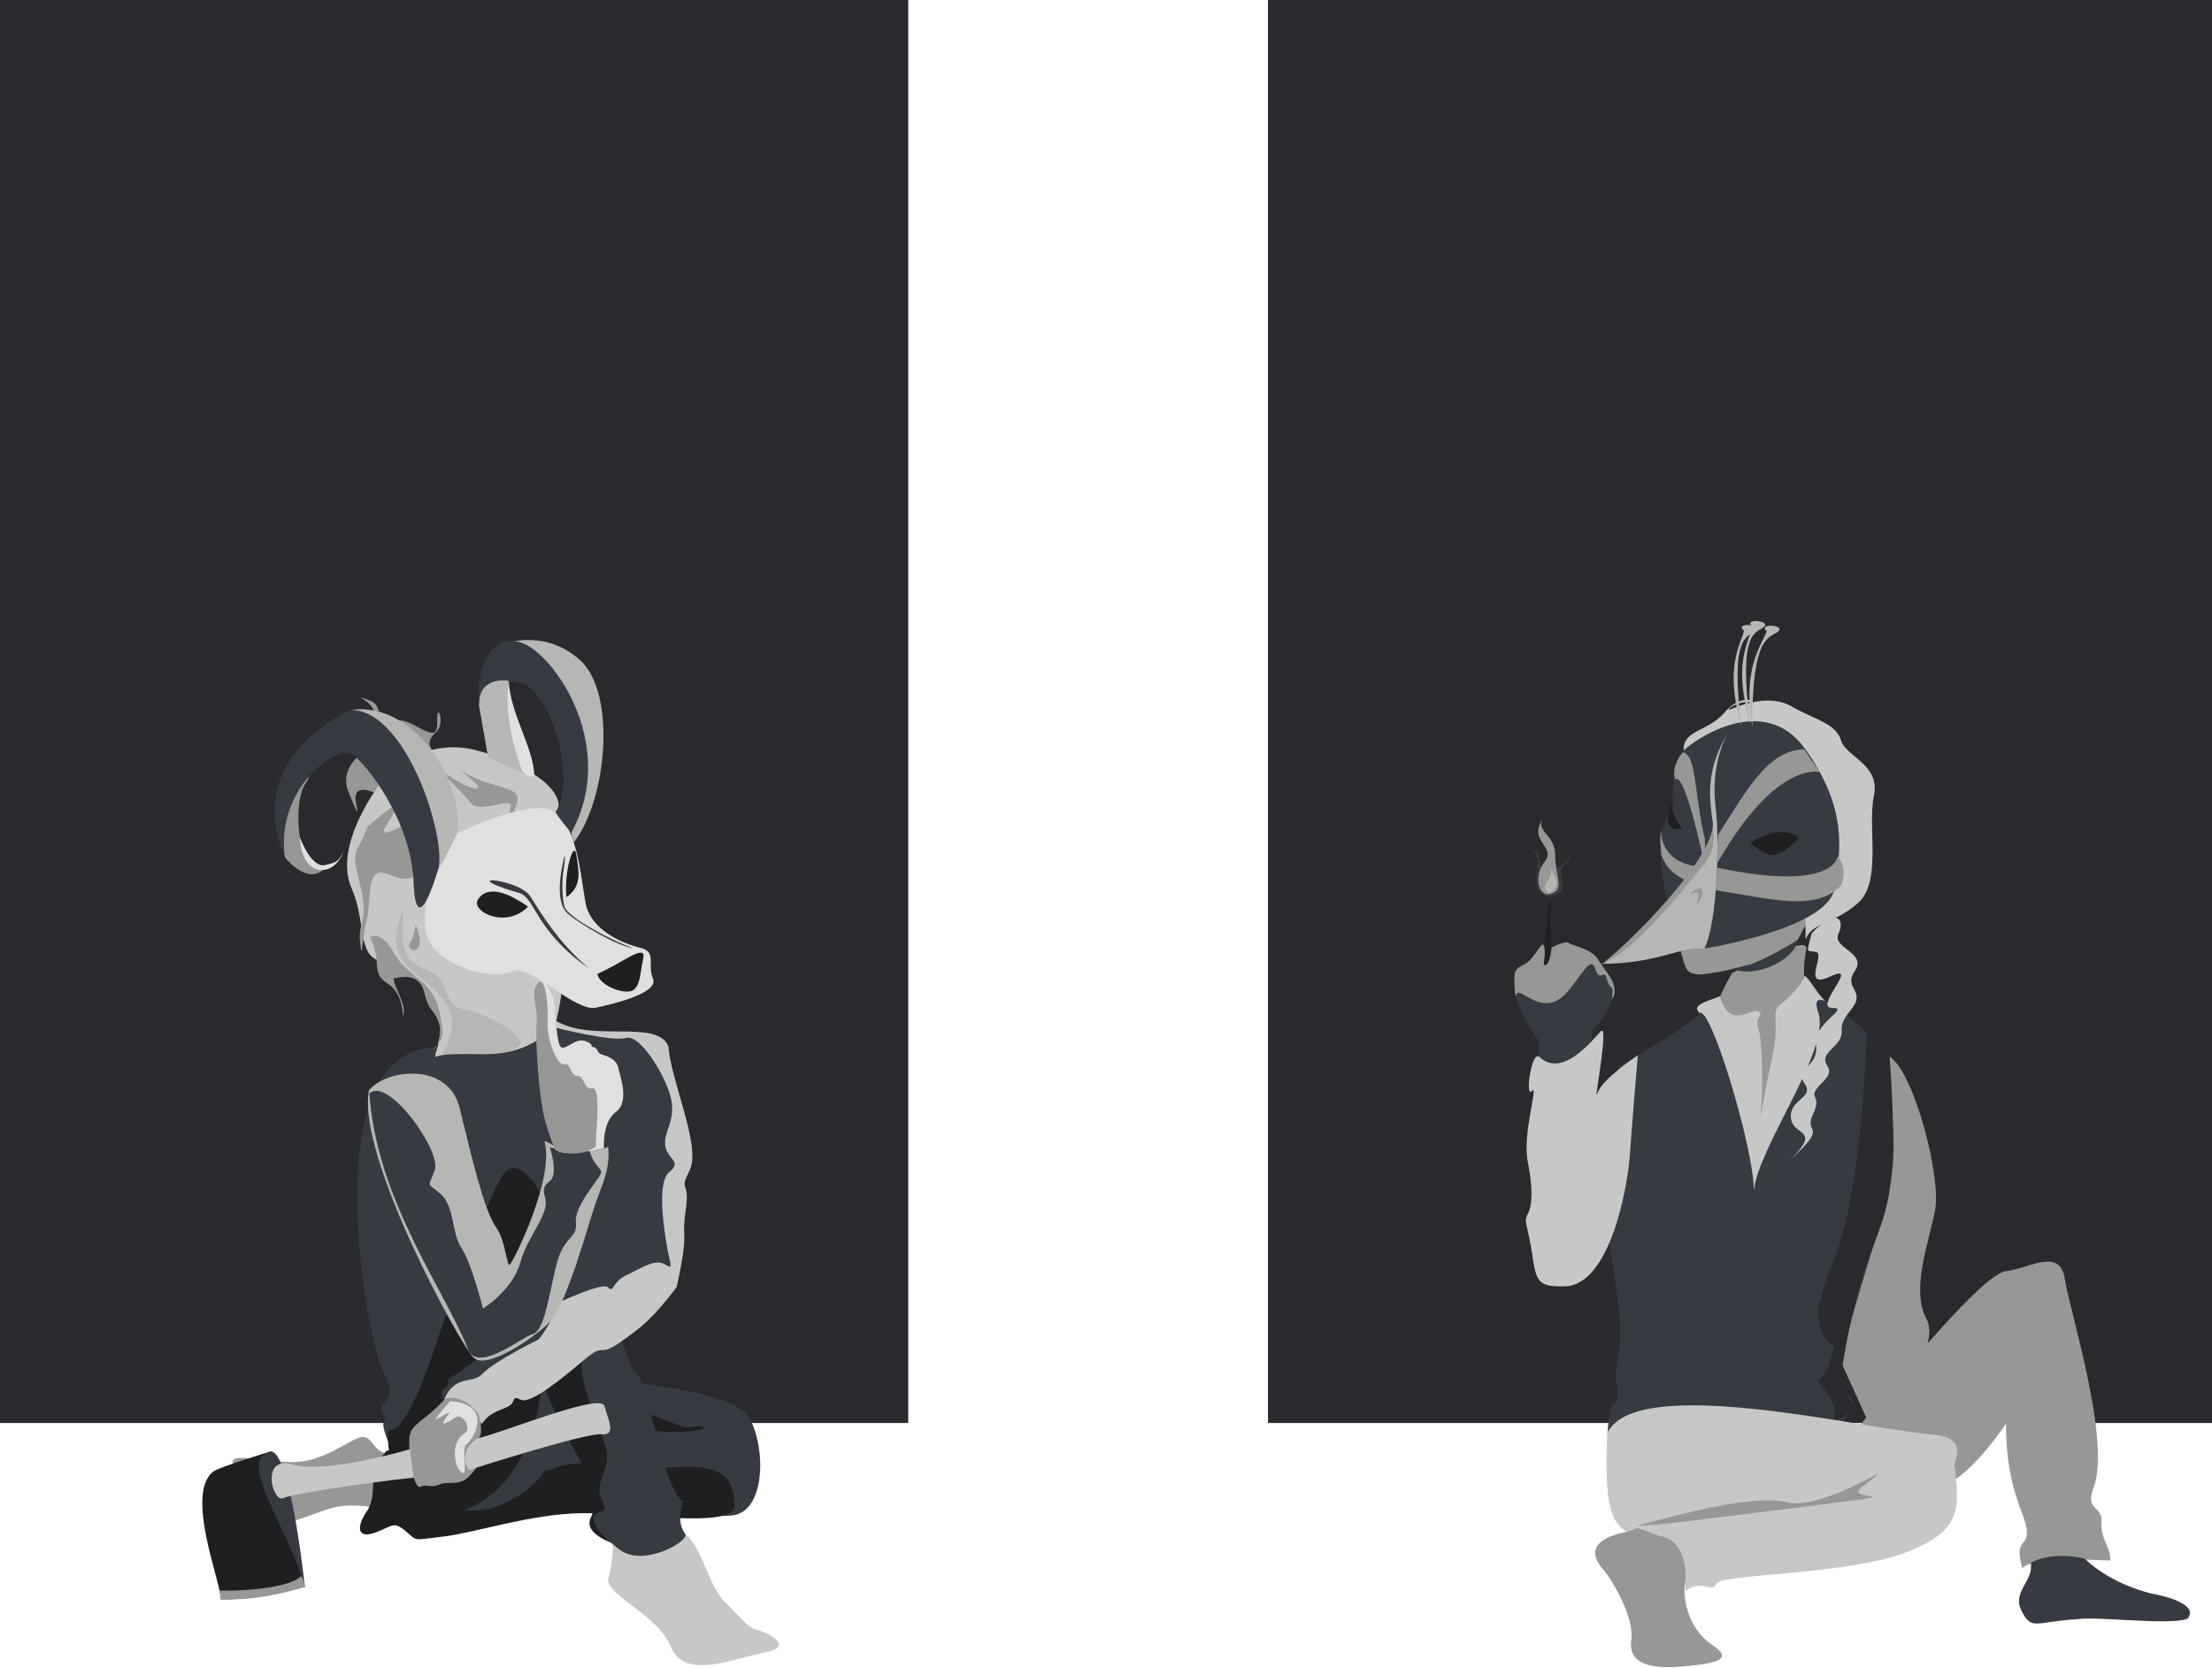
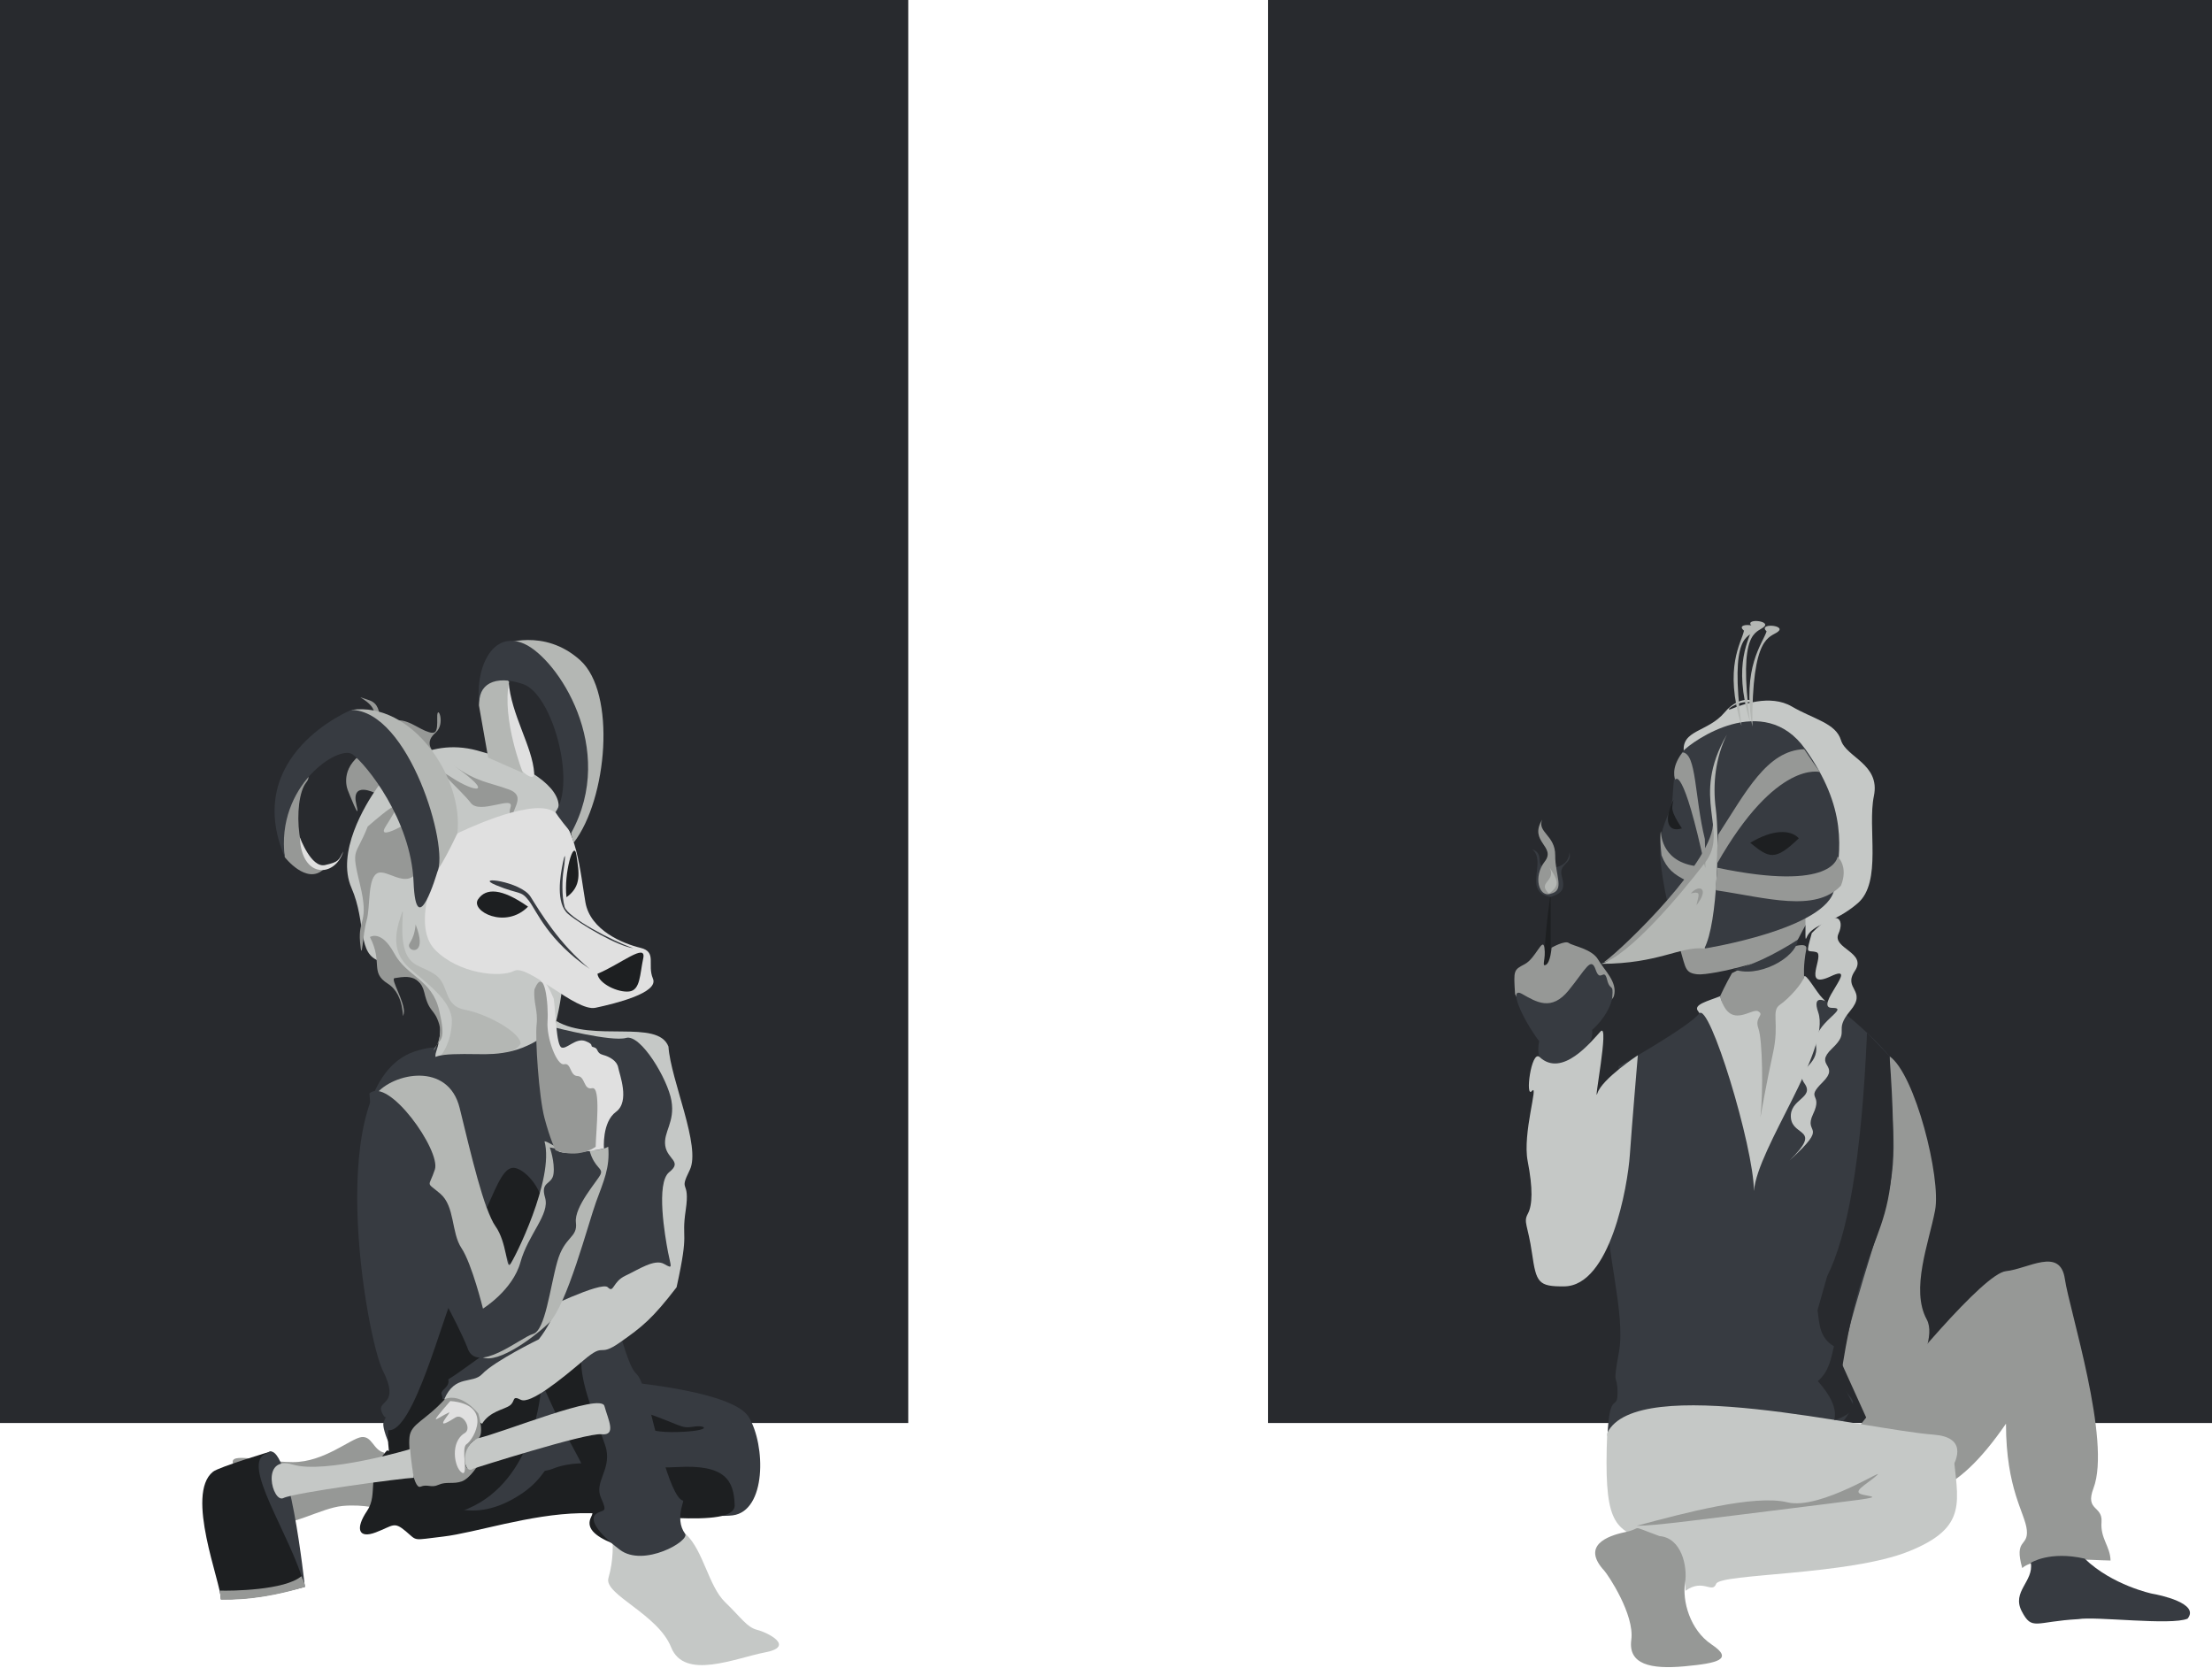
<svg xmlns="http://www.w3.org/2000/svg" width="299.182mm" height="225.468mm" viewBox="0 0 299.182 225.468" version="1.1" id="svg8">
  <defs id="defs2">
    </defs>
  <g id="layer1" transform="translate(0.5978981,56.22409)">
    <rect style="fill:#282a2e;fill-opacity:1;fill-rule:evenodd;stroke:none;stroke-width:0.274" id="rect8959" width="127.684" height="192.449" x="170.901" y="-56.224" />
    <rect style="fill:#282a2e;fill-opacity:1;fill-rule:evenodd;stroke:none;stroke-width:0.239" id="rect8957" width="122.844" height="192.716" x="-0.598" y="-56.491" />
    <g id="g8770">
      <path style="mix-blend-mode:normal;fill:#969896;fill-opacity:1;stroke:none;stroke-width:0.305px;stroke-linecap:butt;stroke-linejoin:miter;stroke-opacity:1" d="m 58.665,46.044 c -1.022,-0.769 -1.815,-1.922 -0.36,-3.166 1.455,-1.244 0.187,-4.084 0.231,-2.054 0.044,2.03 -0.134,2.401 -1.62,1.785 -1.486,-0.616 -3.305,-2.285 -5.189,-0.851 -1.883,1.433 0.132,-2.436 -2.396,-3.287 -2.527,-0.851 -0.286,-0.198 0.448,1.033 0.734,1.231 0.811,4.273 -1.831,6.493 -2.642,2.219 -1.472,4.728 -1.472,4.728 0,0 1.791,4.62 1.132,1.892 -0.792,-3.278 2.467,-1.617 2.554,-1.574 z" id="path8618" />
      <path style="fill:#969896;fill-opacity:1;stroke:none;stroke-width:0.265px;stroke-linecap:butt;stroke-linejoin:miter;stroke-opacity:1" d="m 51.382,140.243 c -1.504,-0.334 -1.634,-2.285 -3.089,-2.111 -1.455,0.174 -5.064,3.406 -9.289,3.382 -4.225,-0.024 -8.612,-1.376 -8.085,0.177 0.527,1.553 1.742,7.61 4.801,8.13 3.059,0.52 7.047,-2.094 10.009,-2.377 2.962,-0.282 5.411,0.481 5.411,0.481 z" id="path8605" />
      <path style="fill:#c5c8c6;fill-opacity:1;stroke:none;stroke-width:0.265px;stroke-linecap:butt;stroke-linejoin:miter;stroke-opacity:1" d="m 92.212,151.306 c 2.34,2.227 3.032,6.992 5.265,9.15 2.234,2.158 2.936,3.393 4.36,3.754 1.424,0.361 5.147,2.249 1.081,3.029 -4.066,0.78 -10.943,3.826 -12.745,-0.686 -1.802,-4.512 -9.114,-7.132 -8.48,-9.348 2.836,-9.91 -6.498,-15.337 10.519,-5.9 z" id="path8603" />
      <path style="fill:#373b41;fill-opacity:1;stroke:none;stroke-width:0.265px;stroke-linecap:butt;stroke-linejoin:miter;stroke-opacity:1" d="m 81.839,130.456 c 0,0 16.532,1.151 18.838,4.967 2.306,3.816 2.39,12.696 -2.176,13.294 -4.566,0.598 -40.212,-2.698 -40.212,-2.698 z" id="path8601" />
      <path style="fill:#1d1f21;fill-opacity:1;stroke:none;stroke-width:0.265px;stroke-linecap:butt;stroke-linejoin:miter;stroke-opacity:1" d="m 85.881,134.543 c 5.756,1.94 5.518,2.48 7.287,2.188 1.768,-0.292 2.743,0.565 -2.154,0.715 -4.897,0.149 -6.488,-1.418 -5.132,-2.903 z" id="path8607" />
      <path style="fill:#1d1f21;fill-opacity:1;stroke:none;stroke-width:0.265px;stroke-linecap:butt;stroke-linejoin:miter;stroke-opacity:1" d="m 51.745,139.934 c -2.978,3.296 -1.084,5.799 -2.696,8.178 -1.611,2.379 -1.199,3.81 1.176,2.906 2.375,-0.904 2.428,-1.528 4.062,-0.15 1.634,1.378 0.809,1.209 5.063,0.715 4.253,-0.494 11.66,-3.016 18.54,-3.159 6.88,-0.143 20.98,2.259 20.881,-1.082 -0.099,-3.341 -1.267,-5.536 -7.742,-5.159 -6.475,0.377 -12.589,-1.527 -16.85,0.228 -4.261,1.755 -22.435,-2.477 -22.435,-2.477 z" id="path8599" />
      <path style="fill:#373b41;fill-opacity:1;stroke:none;stroke-width:0.265px;stroke-linecap:butt;stroke-linejoin:miter;stroke-opacity:1" d="m 55.435,85.998 c -12.696,4.332 -6.401,38.905 -4.263,43.118 2.428,4.785 -0.832,3.966 -0.153,5.597 0.68,1.632 0.871,-0.182 0.26,1.43 -0.611,1.612 6.674,17.995 18.915,9.478 12.241,-8.516 0.321,-35.645 0.321,-35.645 -7.089,-7.461 -2.384,-28.311 -15.08,-23.98 z" id="path8597" />
      <path style="fill:#1d1f21;fill-opacity:1;stroke:none;stroke-width:0.265px;stroke-linecap:butt;stroke-linejoin:miter;stroke-opacity:1" d="m 60.969,118.325 c -1.703,3.523 -5.666,19.301 -9.064,18.872 -0.305,3.998 1.634,14.484 10.759,10.623 9.125,-3.862 9.896,-16.07 9.896,-16.07 z" id="path8595" />
      <path style="fill:#1d1f21;fill-opacity:1;stroke:none;stroke-width:0.265px;stroke-linecap:butt;stroke-linejoin:miter;stroke-opacity:1" d="m 36.073,140.055 c 0,0 -7.045,2.105 -7.865,2.763 -3.795,3.042 1.086,14.993 1.069,17.244 3.818,0.052 6.869,-0.481 11.355,-1.677 -0.725,-2.678 -4.559,-18.329 -4.559,-18.329 z" id="path8591" />
      <path style="fill:#373b41;fill-opacity:1;stroke:none;stroke-width:0.265px;stroke-linecap:butt;stroke-linejoin:miter;stroke-opacity:1" d="m 35.496,140.318 c -3.797,1.225 3.302,11.061 5.145,18.102 0,0 -2.173,-20.79 -5.145,-18.102 z" id="path8589" />
      <path style="fill:#1d1f21;fill-opacity:1;stroke:none;stroke-width:0.265px;stroke-linecap:butt;stroke-linejoin:miter;stroke-opacity:1" d="m 72.43,130.2 c 0,0 2.508,5.854 4.647,9.67 2.138,3.816 2.272,5.487 1.772,6.394 -0.5,0.907 1.268,1.199 0.515,2.649 -0.752,1.45 0.393,2.574 2.883,3.589 2.489,1.014 9.621,-0.965 9.621,-0.965 l -9.656,-26.768 z" id="path8577" />
      <path style="fill:#373b41;fill-opacity:1;stroke:none;stroke-width:0.265px;stroke-linecap:butt;stroke-linejoin:miter;stroke-opacity:1" d="m 83.545,125.093 c 2.528,8.211 1.451,0.01 4.524,12.316 3.074,12.306 4.116,8.149 3.627,9.823 -0.489,1.674 -0.351,2.984 0.363,3.962 0.714,0.978 -5.613,4.596 -8.812,2.178 -3.2,-2.418 -4.143,-4.183 -3.222,-4.853 0.92,-0.67 1.646,-0.006 0.676,-2.142 -0.97,-2.136 1.302,-3.732 0.714,-6.566 -0.588,-2.834 -8.53,-17.887 2.13,-14.718 z" id="path8575" />
      <g id="g8613">
        <path style="fill:#c5c8c6;fill-opacity:1;stroke:none;stroke-width:0.265px;stroke-linecap:butt;stroke-linejoin:miter;stroke-opacity:1" d="m 74.953,53.021 c 0.273,-2.701 -4.142,-5.908 -11.038,-7.754 -6.895,-1.846 -11.843,2.69 -13.498,5.037 -1.655,2.347 -5.557,8.777 -3.481,13.542 2.076,4.765 0.697,9.041 3.934,9.941 3.677,1.023 10.048,4.645 7.511,12.28 -1.39,4.185 14.924,-0.36 15.852,-2.696 3.132,-10.87 0.48,-20.234 0.72,-30.351 z" id="path8609" />
      </g>
      <path style="fill:#b4b7b4;fill-opacity:1;stroke:none;stroke-width:0.265px;stroke-linecap:butt;stroke-linejoin:miter;stroke-opacity:1" d="m 69.827,84.905 c -0.105,-1.57 -4.641,-4.036 -7.554,-4.569 -2.913,-0.533 -2.092,-3.369 -3.947,-4.7 -1.855,-1.331 -3.518,-0.986 -4.233,-3.629 -0.715,-2.643 0.248,-6.61 -0.526,-4.213 -0.775,2.397 -1.093,4.829 1.18,6.879 2.273,2.05 5.807,4.399 5.772,7.233 -0.035,2.834 -1.434,4.562 -1.434,4.562 0,0 9.374,1.076 10.742,-1.563 z" id="path8694" />
      <path style="fill:#969896;fill-opacity:1;stroke:none;stroke-width:0.265px;stroke-linecap:butt;stroke-linejoin:miter;stroke-opacity:1" d="m 60.753,47.302 c 3.184,2.279 4.757,2.246 7.46,3.237 2.703,0.991 -0.13,3.007 0.622,4.391 0.752,1.385 -0.943,-0.257 -0.382,-1.97 0.561,-1.713 -4.154,1.037 -5.376,-0.595 -1.222,-1.632 -5.716,-5.506 -2.604,-3.452 3.112,2.054 6.094,2.451 0.279,-1.612 z" id="path8690" />
      <g id="g8573">
        <path style="fill:#373b41;stroke:none;stroke-width:0.265px;stroke-linecap:butt;stroke-linejoin:miter;stroke-opacity:1" d="m 70.895,122.903 c -5.939,3.836 -9.225,6.399 -10.238,7.024 -1.012,0.625 -0.435,0.237 -0.634,0.945 -0.2,0.708 -1.126,0.977 -0.872,1.54 0.254,0.563 -0.267,1.078 1.231,-0.055 1.498,-1.133 16.409,-8.598 10.513,-9.453 z" id="path8615" />
        <path style="fill:#c5c8c6;fill-opacity:1;stroke:none;stroke-width:0.265px;stroke-linecap:butt;stroke-linejoin:miter;stroke-opacity:1" d="m 74.636,81.852 c 4.967,2.948 13.738,-0.304 15.178,3.463 0.313,4.586 4.448,13.512 2.879,16.694 -1.569,3.182 0.095,1.108 -0.542,5.412 -0.638,4.304 0.537,2.407 -1.239,10.449 -3.261,4.242 -4.616,5.328 -7.667,7.463 -3.051,2.136 -1.871,-0.185 -4.929,2.425 -3.058,2.61 -7.222,5.963 -8.474,5.325 -1.252,-0.637 -0.691,0.192 -1.474,0.767 -0.783,0.575 -2.715,0.77 -3.761,2.48 -1.844,-1.037 -2.581,-3.745 -5.124,-3.296 1.458,-3.429 3.813,-2.03 5.139,-3.431 1.695,-1.791 7.676,-4.699 7.661,-4.698 9.244,-11.882 0.349,-36.588 2.352,-43.054 z" id="path8569" />
        <path style="fill:#373b41;fill-opacity:1;stroke:none;stroke-width:0.265px;stroke-linecap:butt;stroke-linejoin:miter;stroke-opacity:1" d="m 74.425,82.728 c -4.067,3.649 -7.828,3.655 -10.392,3.613 -5.453,-0.09 -6.905,0.13 -6.138,1.967 0.767,1.837 14.573,32.771 14.573,32.771 0,0 8.293,-4.073 9.137,-3.211 0.844,0.861 0.615,-0.735 2.386,-1.563 1.772,-0.829 3.948,-2.324 5.227,-1.593 1.279,0.731 0.924,0.442 0.535,-1.609 -0.389,-2.051 -1.67,-9.34 0.163,-10.802 1.833,-1.463 -0.256,-1.7 -0.535,-3.572 -0.279,-1.872 1.34,-3.169 0.836,-6.095 -0.504,-2.925 -4.169,-9.049 -6.136,-8.487 -1.966,0.562 -9.657,-1.418 -9.657,-1.418 z" id="path8561" />
      </g>
      <path style="fill:#969896;fill-opacity:1;stroke:none;stroke-width:0.265px;stroke-linecap:butt;stroke-linejoin:miter;stroke-opacity:1" d="m 49.136,55.558 c -1.668,4.239 -2.287,2.711 -1.035,7.882 1.252,5.171 -0.279,4.518 0,7.736 0.279,3.218 0.321,-0.978 0.886,-2.909 0.565,-1.931 0.053,-6.023 1.63,-6.462 1.577,-0.439 5.021,3.455 6.017,-2.578 0.997,-6.033 4.414,-8.695 1.97,-6.836 -2.444,1.859 -8.56,5.614 -7.052,3.179 1.508,-2.435 3.196,-4.889 -2.417,-0.013 z" id="path8688" />
      <path style="fill:#1d1f21;fill-opacity:1;stroke:none;stroke-width:0.265px;stroke-linecap:butt;stroke-linejoin:miter;stroke-opacity:1" d="m 65.26,107.084 c 1.535,-3.432 2.413,-5.672 3.86,-5.341 1.447,0.332 3.959,2.981 3.81,6.212 -0.149,3.231 -3.642,9.066 -3.642,9.066 z" id="path8579" />
      <g id="g8565" transform="matrix(1.022682,0,0,1.022682,-1.115168,-2.898177)">
-         <path style="fill:#b4b7b4;fill-opacity:1;stroke:none;stroke-width:0.265px;stroke-linecap:butt;stroke-linejoin:miter;stroke-opacity:1" d="m 49.305,92.038 c 2.253,-2.795 10.484,-3.823 11.996,2.357 1.512,6.179 3.2,13.463 4.727,15.615 1.527,2.152 1.428,5.649 1.932,5.067 0.504,-0.582 5.903,-11.279 4.559,-16.295 0.825,0.12 1.676,1.326 4.2,1.209 2.524,-0.117 3.096,0.098 4.227,-0.484 0.248,2.763 -0.607,4.554 -1.611,7.307 -1.004,2.753 -3.868,13.749 -6.254,16.015 -2.386,2.266 -8.239,6.173 -9.938,4.57 C 61.442,125.797 47.64,100.762 49.305,92.038 Z" id="path8559" />
+         <path style="fill:#b4b7b4;fill-opacity:1;stroke:none;stroke-width:0.265px;stroke-linecap:butt;stroke-linejoin:miter;stroke-opacity:1" d="m 50.234,92.548 c 2.253,-2.795 9.555,-4.333 11.067,1.846 1.512,6.179 3.2,13.463 4.727,15.615 1.527,2.152 1.428,5.649 1.932,5.067 0.504,-0.582 5.903,-11.279 4.559,-16.295 0.825,0.12 1.676,1.326 4.2,1.209 2.524,-0.117 3.096,0.098 4.227,-0.484 0.248,2.763 -0.607,4.554 -1.611,7.307 -1.004,2.753 -3.868,13.749 -6.254,16.015 -2.386,2.266 -7.461,5.868 -9.16,4.265 -1.699,-1.602 -15.35,-25.822 -13.685,-34.547 z" id="path8559" />
        <path style="fill:#373b41;fill-opacity:1;stroke:none;stroke-width:0.265px;stroke-linecap:butt;stroke-linejoin:miter;stroke-opacity:1" d="m 49.364,92.466 c 2.482,-2.308 9.473,7.564 8.656,10.047 -0.817,2.483 -1.252,1.528 0.71,3.198 1.962,1.671 1.439,5.155 2.81,7.203 1.371,2.048 2.841,7.996 2.841,7.996 0,0 3.925,-2.418 4.956,-6.134 1.031,-3.715 3.917,-6.316 3.257,-8.542 -0.661,-2.227 0.924,-1.622 1.119,-3.163 0.195,-1.541 -0.493,-3.475 -0.493,-3.475 0,0 3.719,0.803 5.254,0.416 0.668,2.386 1.863,2.295 1.443,3.172 -0.42,0.878 -3.494,4.258 -3.245,6.342 0.248,2.084 -1.5,1.749 -2.466,5.188 -0.966,3.439 -1.588,9.111 -3.2,9.547 -1.611,0.436 -7.567,5.497 -8.698,1.775 -3.104,-7.688 -12.05,-19.742 -12.943,-33.571 z" id="path8557" />
      </g>
      <g id="g8555" transform="matrix(1.022682,0,0,1.022682,-3.020632,-0.6310791)">
        <path style="fill:#e0e0e0;fill-opacity:1;stroke:none;stroke-width:0.265px;stroke-linecap:butt;stroke-linejoin:miter;stroke-opacity:1" d="m 75.603,77.705 c 0.26,1.843 0.34,6.173 1.027,6.455 0.687,0.283 1.89,-1.339 3.18,-0.839 1.29,0.501 0.424,0.657 1.088,0.809 0.664,0.153 0.286,0.764 1.206,1.008 0.92,0.244 1.875,0.816 2.027,1.68 0.153,0.865 1.588,4.473 -0.29,5.851 -1.878,1.378 -1.596,4.859 -1.596,4.859 0,0 -5.773,1.144 -6.17,0.189 -0.397,-0.956 -5.12,-30.987 -0.473,-20.013 z" id="path8537" />
        <path style="fill:#969896;fill-opacity:1;stroke:none;stroke-width:0.245px;stroke-linecap:butt;stroke-linejoin:miter;stroke-opacity:1" d="m 73.055,76.464 c -0.18,1.732 0.493,2.799 0.284,4.668 -0.209,1.869 0.297,9.543 1.041,12.358 0.744,2.815 1.456,4.261 1.456,4.261 0,0 2.752,1.245 5.312,-0.449 0.046,-2.227 0.725,-8.022 -0.46,-7.756 -1.185,0.267 -0.885,-1.57 -1.936,-1.606 -1.051,-0.036 -0.81,-1.788 -1.773,-1.563 -0.963,0.224 -2.347,-3.475 -2.197,-5.662 0.15,-2.188 -0.369,-7.479 -1.727,-4.252 z" id="path8535" />
      </g>
      <g id="g8551" transform="translate(-0.4428935,0.2925422)">
        <path style="fill:#e0e0e0;fill-opacity:1;stroke:none;stroke-width:0.265px;stroke-linecap:butt;stroke-linejoin:miter;stroke-opacity:1" d="m 61.699,56.198 c -3.116,3.888 -6.246,12.404 -3.039,15.706 3.207,3.302 8.873,3.842 10.729,2.88 1.856,-0.962 8.331,5.558 10.996,4.993 2.665,-0.566 8.591,-2.015 7.774,-3.94 -0.817,-1.924 0.596,-3.621 -1.71,-4.174 -2.306,-0.553 -6.758,-2.347 -7.422,-6.143 -0.664,-3.797 -1.191,-10.759 -4.498,-12.397 -3.306,-1.638 -12.829,3.075 -12.829,3.075 z" id="path8517" />
        <path style="fill:#1d1f21;fill-opacity:1;stroke:none;stroke-width:0.265px;stroke-linecap:butt;stroke-linejoin:miter;stroke-opacity:1" d="m 80.651,75.181 c 3.131,-1.3 6.659,-4.265 6.193,-2.087 -0.466,2.178 -0.382,4.304 -1.901,4.479 -1.52,0.176 -4.139,-1.073 -4.291,-2.392 z" id="path8511" />
        <path style="fill:#1d1f21;fill-opacity:1;stroke:none;stroke-width:0.265px;stroke-linecap:butt;stroke-linejoin:miter;stroke-opacity:1" d="m 76.465,64.828 c -0.389,-3.179 1,-8.022 1.344,-5.682 0.344,2.34 0.756,4.161 -1.344,5.682 z" id="path8513" />
        <path style="fill:#1d1f21;fill-opacity:1;stroke:none;stroke-width:0.338px;stroke-linecap:butt;stroke-linejoin:miter;stroke-opacity:1" d="m 71.264,66.101 c -3.592,-2.516 -5.713,-2.554 -6.763,-0.985 -1.05,1.569 3.709,4.098 6.763,0.985 z" id="path8515" />
        <path style="fill:#b4b7b4;fill-opacity:1;stroke:none;stroke-width:0.265px;stroke-linecap:butt;stroke-linejoin:miter;stroke-opacity:1" d="m 61.699,56.198 c 0.901,-7.509 -6.109,-17.871 -14.333,-16.707 7.964,5.22 10.377,21.98 11.027,22.194 0.649,0.215 3.306,-5.487 3.306,-5.487 z" id="path8519" />
        <path style="fill:#969896;fill-opacity:1;stroke:none;stroke-width:0.265px;stroke-linecap:butt;stroke-linejoin:miter;stroke-opacity:1" d="m 38.363,59.41 c 0,0 2.925,3.777 5.231,1.658 -3.665,0.494 -4.23,-9.355 -2.344,-11.747 1.886,-2.392 -5.322,-1.177 -2.886,10.089 z" id="path8523" />
        <path style="fill:#373b41;fill-opacity:1;stroke:none;stroke-width:0.265px;stroke-linecap:butt;stroke-linejoin:miter;stroke-opacity:1" d="m 47.366,39.491 c 0,0 -14.898,6.059 -9.003,19.919 -1.237,-9.686 7.315,-15.238 9.156,-13.912 1.84,1.326 7.919,8.841 8.262,17.266 0.344,8.425 3.2,-1.307 3.2,-1.307 1.654,-3.436 -3.813,-21.813 -11.615,-21.967 z" id="path8521" />
        <path style="fill:#e0e0e0;fill-opacity:1;stroke:none;stroke-width:0.265px;stroke-linecap:butt;stroke-linejoin:miter;stroke-opacity:1" d="m 68.634,35.615 c 0.336,4.554 3.233,8.823 3.463,12.441 0.156,2.469 -7.606,-4.756 -3.463,-12.441 z" id="path8531" />
        <path style="fill:#b4b7b4;fill-opacity:1;stroke:none;stroke-width:0.265px;stroke-linecap:butt;stroke-linejoin:miter;stroke-opacity:1" d="m 68.706,35.698 c -1.027,5.09 1.869,12.323 1.869,12.323 l -4.703,-2.071 -1.252,-7.096 c 0,0 -0.053,-8.539 4.085,-3.156 z" id="path8529" />
        <path style="fill:#b4b7b4;fill-opacity:1;stroke:none;stroke-width:0.265px;stroke-linecap:butt;stroke-linejoin:miter;stroke-opacity:1" d="M 77.449,57.44 C 81.989,51.544 83.222,37.19 78.312,32.769 73.402,28.348 67.824,30.624 67.824,30.624 c 0,0 11.935,7.002 9.274,25.545 0.069,0.475 0.351,1.271 0.351,1.271 z" id="path8527" />
        <path style="fill:#373b41;fill-opacity:1;stroke:none;stroke-width:0.265px;stroke-linecap:butt;stroke-linejoin:miter;stroke-opacity:1" d="m 74.979,53.325 c 2.829,-4.096 -0.454,-15.966 -4.364,-17.315 -3.91,-1.349 -6.208,0.081 -5.91,2.925 -0.714,-4.746 1.607,-10.385 6.067,-8.373 4.459,2.012 12.596,14.14 6.338,25.562 -1.772,-2.116 -2.13,-2.799 -2.13,-2.799 z" id="path8525" />
        <path style="fill:#e0e0e0;fill-opacity:1;stroke:none;stroke-width:0.265px;stroke-linecap:butt;stroke-linejoin:miter;stroke-opacity:1" d="m 40.403,56.725 c 0,0 1.52,4.177 3.402,3.751 1.882,-0.426 1.844,-0.634 2.474,-1.846 -1.115,3.55 -5.658,3.728 -5.876,-1.905 z" id="path8533" />
      </g>
      <path style="fill:#969896;fill-opacity:1;stroke:none;stroke-width:0.265px;stroke-linecap:butt;stroke-linejoin:miter;stroke-opacity:1" d="m 59.594,132.98 c -2.688,2.951 -4.585,3.306 -4.803,5.119 -0.218,1.814 0.481,7.145 1.478,6.741 0.997,-0.403 1.416,0.215 2.447,-0.257 1.031,-0.471 2.004,-0.052 3.146,-0.462 1.142,-0.41 2.26,-2.311 2.26,-2.311 0,0 -1.474,1.105 -1.722,0.221 -0.248,-0.884 0.16,-3.273 1.432,-3.582 1.271,-0.309 0.263,-3.501 0.263,-3.501 0,0 -2.188,-2.847 -4.501,-1.97 z" id="path8581" />
      <path style="fill:#e0e0e0;fill-opacity:1;stroke:none;stroke-width:0.265px;stroke-linecap:butt;stroke-linejoin:miter;stroke-opacity:1" d="m 60.304,133.256 c -3.188,3.671 -1.898,2.357 -0.21,1.56 0.622,-0.294 -2.589,2.912 0.886,0.673 1.024,-0.66 2.293,1.498 1.287,2.093 -2.023,1.196 -1.426,4.656 -0.412,5.341 0.981,0.663 -0.151,-3.299 0.634,-3.819 1.056,-0.701 3.639,-5.39 -2.184,-5.848 z" id="path8583" />
      <path style="fill:#c5c8c6;fill-opacity:1;stroke:none;stroke-width:0.265px;stroke-linecap:butt;stroke-linejoin:miter;stroke-opacity:1" d="m 64.036,138.289 c 3.432,-0.764 16.612,-6.212 17.116,-4.362 0.504,1.85 1.684,4.04 -0.405,3.819 -2.088,-0.221 -17.326,4.651 -17.326,4.651 -1.339,0.984 -1.911,-3.002 0.615,-4.109 z" id="path8585" />
      <path style="fill:#c5c8c6;fill-opacity:1;stroke:none;stroke-width:0.367px;stroke-linecap:butt;stroke-linejoin:miter;stroke-opacity:1" d="m 54.873,139.763 c 0,0 -11.45,3.403 -15.879,2.082 -4.429,-1.322 -2.739,5.267 -1.258,4.531 1.481,-0.736 16.091,-2.699 17.633,-2.743 -0.393,-2.33 -0.496,-3.87 -0.496,-3.87 z" id="path8587" />
      <path style="fill:#969896;fill-opacity:1;stroke:none;stroke-width:0.265px;stroke-linecap:butt;stroke-linejoin:miter;stroke-opacity:1" d="m 29.125,158.889 c 1.481,0.054 8.792,-0.019 11.038,-1.945 0.552,1.147 0.498,1.442 0.498,1.442 -3.707,1.117 -7.549,1.813 -11.384,1.724 z" id="path8593" />
      <path style="fill:#969896;fill-opacity:1;stroke:none;stroke-width:0.265px;stroke-linecap:butt;stroke-linejoin:miter;stroke-opacity:1" d="m 49.437,70.504 c 1.801,3.507 -0.054,4.746 2.424,6.309 2.478,1.563 1.884,5.493 2.154,4.029 0.27,-1.464 -1.917,-4.735 -1.22,-4.785 0.697,-0.051 3.326,-0.903 3.996,1.947 0.67,2.85 1.328,2.066 2.003,4.252 0.675,2.186 -1.315,4.459 -0.564,3.213 0.751,-1.246 1.528,-0.876 0.58,-5.02 -0.969,-4.238 -4.347,-4.535 -6.099,-7.762 -1.752,-3.227 -3.275,-2.184 -3.275,-2.184 z" id="path8692" />
      <path style="fill:#969896;fill-opacity:1;stroke:none;stroke-width:0.265px;stroke-linecap:butt;stroke-linejoin:miter;stroke-opacity:1" d="m 55.618,68.813 c -0.251,2.485 -1.169,2.462 -0.826,3.112 0.343,0.65 2.338,0.719 0.826,-3.112 z" id="path8696" />
      <path style="fill:#373b41;fill-opacity:1;stroke:none;stroke-width:0.265px;stroke-linecap:butt;stroke-linejoin:miter;stroke-opacity:1" d="m 79.178,74.826 c -4.136,-3.397 -6.706,-7.672 -8.013,-9.773 -1.307,-2.101 -7.862,-2.887 -4.654,-1.558 3.207,1.328 3.321,0.653 4.428,2.105 1.107,1.453 2.522,5.3 8.24,9.226 z" id="path8716" />
      <path style="fill:#373b41;fill-opacity:1;stroke:none;stroke-width:0.265px;stroke-linecap:butt;stroke-linejoin:miter;stroke-opacity:1" d="m 85.053,72.008 c -2.781,-0.947 -8.875,-4.156 -9.286,-5.585 -0.41,-1.43 -0.331,-3.852 -0.142,-4.937 0.189,-1.085 0.346,-3.025 -0.059,-1.163 -0.405,1.862 -1.034,5.633 0.694,7.077 1.728,1.443 6.714,4.36 8.793,4.608 z" id="path8718" />
    </g>
    <g id="g8955">
      <path style="fill:#969896;fill-opacity:1;stroke:none;stroke-width:0.265px;stroke-linecap:butt;stroke-linejoin:miter;stroke-opacity:1" d="m 233.665,75.378 c -0.826,1.42 -1.61,3.125 -1.61,3.125 l 5.479,18.715 5.882,-21.368 c 0,0 -0.139,-1.508 0.298,-3.726 0.437,-2.218 -10.049,3.255 -10.049,3.255 z" id="path8913" />
      <path style="fill:#969896;stroke:none;stroke-width:0.265px;stroke-linecap:butt;stroke-linejoin:miter;stroke-opacity:1" d="m 254.972,86.631 c 3.436,2.353 6.992,16.433 6.16,20.821 -0.832,4.388 -3.352,10.707 -1.13,14.77 2.222,4.063 -6.903,16.103 -6.903,16.103 l -7.865,-17.37 z" id="path8917" />
      <path style="fill:#969896;fill-opacity:1;stroke:none;stroke-width:0.305px;stroke-linecap:butt;stroke-linejoin:miter;stroke-opacity:1" d="m 226.684,72.282 c 0.733,2.431 0.621,3.092 2.34,3.264 1.718,0.172 12.246,-2.071 13.641,-4.878 1.395,-2.807 3.272,-5.418 3.272,-5.418 z" id="path8911" />
      <path style="fill:#c5c8c6;fill-opacity:1;stroke:none;stroke-width:0.305px;stroke-linecap:butt;stroke-linejoin:miter;stroke-opacity:1" d="m 227.156,45.542 c -0.409,-3.094 3.239,-2.712 5.51,-5.425 2.272,-2.712 4.803,-1.347 3.12,-1.395 -1.683,-0.049 -3.362,1.403 -2.131,0.902 1.23,-0.501 5.146,-2.024 8.099,-0.299 2.953,1.725 5.95,2.237 6.649,4.557 0.699,2.319 5.348,3.229 4.451,7.549 -0.896,4.321 1.129,11.612 -2.166,14.482 -3.296,2.869 -6.174,2.682 -6.965,4.714 -0.791,2.031 3.291,-23.7 -16.566,-25.084 z" id="path8897" />
      <path style="fill:#373b41;fill-opacity:1;stroke:none;stroke-width:0.305px;stroke-linecap:butt;stroke-linejoin:miter;stroke-opacity:1" d="m 225.004,66.23 c -1.119,-5.222 -1.299,-7.894 -0.858,-9.761 0.441,-1.868 1.324,-3.291 1.454,-4.55 0.131,-1.259 0.137,-5.153 1.417,-6.539 1.28,-1.386 10.919,-8.232 16.555,-0.296 5.637,7.936 4.891,13.502 3.934,18.914 -0.957,5.412 -17.463,8.042 -17.463,8.042 z" id="path8846" />
      <path style="fill:#969896;fill-opacity:1;stroke:none;stroke-width:0.305px;stroke-linecap:butt;stroke-linejoin:miter;stroke-opacity:1" d="m 231.082,54.89 c 0.38,5.025 -12.014,17.044 -14.73,19.005 3.244,-0.194 17.465,-13.179 14.73,-19.005 z" id="path8782" />
      <path style="fill:#b4b7b4;fill-opacity:1;stroke:none;stroke-width:0.305px;stroke-linecap:butt;stroke-linejoin:miter;stroke-opacity:1" d="m 232.984,43.093 c -5.089,8.762 0.404,12.944 -2.971,17.351 -3.375,4.407 -10.353,12.675 -14.088,13.685 7.901,-0.022 10.634,-2.387 13.991,-2.08 1.854,-3.494 2.039,-15.248 1.564,-18.795 -0.475,-3.547 -0.018,-7.078 1.503,-10.161 z" id="path8772" />
      <path style="fill:#969896;fill-opacity:1;stroke:none;stroke-width:0.305px;stroke-linecap:butt;stroke-linejoin:miter;stroke-opacity:1" d="m 228.852,66.199 c 1.819,-2.301 0.378,-2.881 -0.751,-1.605 1.468,-0.314 1.046,0.168 0.751,1.605 z" id="path8774" />
      <path style="fill:#1d1f21;fill-opacity:1;stroke:none;stroke-width:0.305px;stroke-linecap:butt;stroke-linejoin:miter;stroke-opacity:1" d="m 226.881,55.805 c -1.639,-2.551 -1.336,-2.675 -1.129,-3.861 -1.367,2.667 -0.826,4.5 1.129,3.861 z" id="path8776" />
      <path style="fill:#1d1f21;fill-opacity:1;stroke:none;stroke-width:0.305px;stroke-linecap:butt;stroke-linejoin:miter;stroke-opacity:1" d="m 236.127,57.758 c 3.028,-1.829 5.453,-1.822 6.574,-0.61 -3.265,3.157 -4.038,2.652 -6.574,0.61 z" id="path8778" />
      <path style="fill:#969896;fill-opacity:1;stroke:none;stroke-width:0.305px;stroke-linecap:butt;stroke-linejoin:miter;stroke-opacity:1" d="m 231.787,56.663 c 3.74,-5.757 6.6,-11.399 11.636,-11.564 1.854,2.817 2.184,3.098 2.184,3.098 0,0 -5.919,-1.784 -13.978,12.394 -0.013,-2.278 0.158,-3.928 0.158,-3.928 z" id="path8784" />
      <path style="fill:#969896;fill-opacity:1;stroke:none;stroke-width:0.187px;stroke-linecap:butt;stroke-linejoin:miter;stroke-opacity:1" d="m 229.99,57.249 c -1.413,-5.757 -1.106,-11.556 -3.009,-11.721 -1.706,2.151 -0.998,3.686 -0.984,3.696 0,0 1.006,-2.226 4.052,11.953 0.005,-2.278 -0.06,-3.928 -0.06,-3.928 z" id="path8784-9" />
      <path style="fill:#969896;fill-opacity:1;stroke:none;stroke-width:0.305px;stroke-linecap:butt;stroke-linejoin:miter;stroke-opacity:1" d="m 231.559,64.188 c 6.79,1.013 13.377,3.027 16.837,-0.636 1.057,-2.613 -0.452,-3.935 -0.452,-3.935 0,0 -0.361,4.86 -16.321,1.503 0.095,1.284 -0.392,3.019 -0.064,3.068 z" id="path8784-2" />
      <path style="fill:#969896;fill-opacity:1;stroke:none;stroke-width:0.164px;stroke-linecap:butt;stroke-linejoin:miter;stroke-opacity:1" d="m 227.53,62.897 c -1.746,-0.868 -2.676,-1.598 -3.402,-3.448 -0.307,-2.885 -0.071,-3.246 -0.071,-3.246 0,0 -0.128,3.926 4.507,4.677 0.046,2.252 -1.034,2.018 -1.034,2.018 z" id="path8784-2-9" />
      <path style="fill:#b4b7b4;fill-opacity:1;stroke:none;stroke-width:0.456px;stroke-linecap:butt;stroke-linejoin:miter;stroke-opacity:1" d="m 236.095,41.404 c -2.426,-8.005 0.014,-11.241 0.335,-12.875 -1.381,-1.176 2.551,-0.862 1.565,0.022 -0.986,0.884 -3.538,0.33 -1.9,12.853 z" id="path8848" />
      <path style="fill:#b4b7b4;fill-opacity:1;stroke:none;stroke-width:0.456px;stroke-linecap:butt;stroke-linejoin:miter;stroke-opacity:1" d="m 234.946,41.947 c -2.426,-8.005 0.014,-11.241 0.335,-12.875 -1.381,-1.176 2.551,-0.862 1.565,0.022 -0.986,0.884 -3.538,0.33 -1.9,12.853 z" id="path8848-8" />
      <path style="fill:#b4b7b4;fill-opacity:1;stroke:none;stroke-width:0.456px;stroke-linecap:butt;stroke-linejoin:miter;stroke-opacity:1" d="m 236.416,42.041 c -1.439,-8.005 1.401,-11.241 1.924,-12.875 -1.236,-1.176 2.658,-0.862 1.562,0.022 -1.095,0.884 -3.578,0.33 -3.486,12.853 z" id="path8848-1" />
      <path style="fill:#c5c8c6;fill-opacity:1;stroke:none;stroke-width:0.265px;stroke-linecap:butt;stroke-linejoin:miter;stroke-opacity:1" d="m 232.055,78.503 c -1.552,0.637 -3.746,1.134 -2.967,2.037 2.102,2.438 7.389,25.792 7.389,25.792 0,0 10.719,-24.019 10.004,-25.745 -0.715,-1.726 0.282,-0.987 -0.56,-1.794 -0.842,-0.807 -2.372,-3.652 -2.526,-2.873 -0.154,0.779 -2.001,2.888 -3.245,3.736 -1.245,0.848 -0.038,2.441 -0.937,6.511 -0.899,4.071 -1.706,8.725 -1.706,8.725 0.389,-3.494 0.286,-10.518 -0.278,-12.041 -0.564,-1.524 0.886,-1.77 -0.019,-2.301 -0.904,-0.531 -3.893,2.651 -5.154,-2.047 z" id="path8895" />
      <path style="fill:#373b41;fill-opacity:1;stroke:none;stroke-width:0.265px;stroke-linecap:butt;stroke-linejoin:miter;stroke-opacity:1" d="m 218.335,87.993 c 0,0 9.529,-5.351 10.879,-7.135 1.35,-1.784 7.389,18.003 7.416,24.001 0.459,-5.87 10.452,-19.099 8.692,-24.183 -1.76,-5.084 6.983,2.686 9.65,5.954 -0.043,7.746 1.51,12.45 -0.439,19.69 -1.949,7.24 -7.386,22.609 -5.988,24.848 1.398,2.239 2.218,1.819 0.551,4.307 -3.952,5.898 -19.026,-7.835 -32.277,2.483 0.286,-6.385 1.388,-3.153 1.361,-5.898 -0.027,-2.744 -0.74,-0.345 0.2,-5.484 0.94,-5.139 -1.987,-14.361 -1.566,-19.863 0.421,-5.502 1.521,-18.722 1.521,-18.722 z" id="path8893" />
      <g id="g949">
        <path style="fill:#1d1f21;fill-opacity:1;stroke:none;stroke-width:0.265px;stroke-linecap:butt;stroke-linejoin:miter;stroke-opacity:1" d="m 208.267,73.118 c 0.217,-4.354 0.859,-8.454 0.859,-8.454 0,0 0.037,7.208 -0.009,9.571 -0.641,0.029 -0.911,0.099 -0.911,0.099 z" id="path8879" />
        <path style="fill:#373b41;fill-opacity:1;stroke:none;stroke-width:0.265px;stroke-linecap:butt;stroke-linejoin:miter;stroke-opacity:1" d="m 209.105,65.092 c 1.417,-0.452 2.074,-0.926 1.547,-2.752 -0.523,-1.815 1.431,-1.628 1.027,-3.257 -0.179,2.565 -3.734,2.286 -3.948,1.525 -0.197,-0.7 0.118,-1.545 -1.096,-1.971 2.066,1.669 -1.365,5.719 2.469,6.455 z" id="path8885" />
        <path style="fill:#969896;fill-opacity:1;stroke:none;stroke-width:0.265px;stroke-linecap:butt;stroke-linejoin:miter;stroke-opacity:1" d="m 209.125,64.648 c 2.001,-0.439 0.599,-2.493 0.626,-5.194 0.027,-2.701 -2.47,-3.13 -1.764,-4.82 -1.863,2.994 1.943,3.611 0.344,5.666 -1.6,2.054 -0.771,4.905 0.794,4.349 z" id="path8883" />
        <path style="fill:#b4b7b4;fill-opacity:1;stroke:none;stroke-width:0.265px;stroke-linecap:butt;stroke-linejoin:miter;stroke-opacity:1" d="m 208.904,64.628 c -1.668,-1.563 1.031,-1.612 0.092,-3.533 0.909,1.498 1.634,2.331 -0.092,3.533 z" id="path8881" />
        <path style="fill:#969896;fill-opacity:1;stroke:none;stroke-width:0.265px;stroke-linecap:butt;stroke-linejoin:miter;stroke-opacity:1" d="m 204.321,78.223 c -0.211,-3.278 -0.194,-3.259 1.307,-4.054 1.501,-0.795 2.435,-3.737 2.662,-2.22 0.227,1.517 -0.432,2.62 0.194,2.317 0.626,-0.303 0.778,-2.326 0.778,-2.326 0,0 1.803,-1.025 2.333,-0.63 0.529,0.395 3.137,0.795 3.969,2.252 0.832,1.457 2.662,3.011 2.127,4.919 -0.535,1.908 -11.382,4.431 -13.369,-0.257 z" id="path8889" />
        <path style="fill:#373b41;fill-opacity:1;stroke:none;stroke-width:0.265px;stroke-linecap:butt;stroke-linejoin:miter;stroke-opacity:1" d="m 207.582,84.595 c -2.306,-3.066 -4.244,-7.488 -2.306,-6.394 1.938,1.094 3.958,2.381 6.29,-0.483 2.333,-2.864 3.018,-4.647 3.655,-2.799 0.637,1.848 1.123,-0.354 1.544,1.333 0.421,1.687 0.886,0.377 0.702,2.404 -0.092,1.014 -1.041,2.947 -2.728,4.402 0.559,4.018 -8.422,7.791 -7.158,1.537 z" id="path8887" />
        <path style="fill:#c5c8c6;fill-opacity:1;stroke:none;stroke-width:0.265px;stroke-linecap:butt;stroke-linejoin:miter;stroke-opacity:1" d="m 207.633,86.724 c -1.134,-0.998 -1.987,5.718 -1.031,4.597 0.956,-1.122 -1.301,5.746 -0.578,9.474 0.724,3.728 0.653,5.958 0.022,7.134 -0.632,1.177 0,1.439 0.572,5.378 0.572,3.94 0.852,4.476 4.357,4.441 6.212,-0.064 8.576,-13.492 8.871,-17.79 0.273,-3.963 1.079,-13.46 1.079,-13.46 0,0 -4.83,3.175 -5.462,5.12 -0.632,1.944 1.683,-9.712 0.419,-8.346 -1.264,1.365 -5.189,6.321 -8.251,3.452 z" id="path8891" />
      </g>
      <path style="fill:#c5c8c6;fill-opacity:1;stroke:none;stroke-width:0.357px;stroke-linecap:butt;stroke-linejoin:miter;stroke-opacity:1" d="m 244.456,69.962 c -0.863,3.135 -0.626,2.234 0.606,2.582 1.232,0.348 -2.102,5.184 1.977,3.263 4.079,-1.921 -2.45,4.296 0.16,4.274 2.61,-0.022 -2.673,2.097 -2.186,5.008 0.487,2.911 -2.979,3.206 -1.552,5.204 1.427,1.998 -2.081,2.101 -1.831,4.675 0.251,2.574 4.329,1.342 -0.181,5.748 5.568,-5.073 1.782,-3.347 3.181,-6.271 1.399,-2.923 -1.165,-1.877 1.293,-4.309 2.457,-2.432 -1.289,-2.131 1.286,-4.57 2.575,-2.439 0.052,-2.231 2.44,-5.08 2.387,-2.849 -1.055,-2.903 0.636,-5.408 1.691,-2.505 -3.134,-3.03 -2.222,-5.022 0.912,-1.992 -0.244,-3.564 -3.606,-0.094 z" id="path8899" />
      <path style="fill:#969896;fill-opacity:1;stroke:none;stroke-width:0.265px;stroke-linecap:butt;stroke-linejoin:miter;stroke-opacity:1" d="m 250.965,136.545 c 5.674,-7.197 16.738,-20.543 19.747,-20.855 3.009,-0.312 7.338,-3.313 7.972,1.06 0.607,4.19 6.305,21.893 3.872,28.29 -1.18,3.102 1.252,2.321 1.084,4.577 -0.168,2.256 1.176,3.257 1.222,5.207 -2.314,-0.013 -10.064,-0.741 -11.943,1.021 -1.145,-4.031 0.84,-2.834 0.619,-5.136 -0.221,-2.301 -2.818,-5.5 -2.818,-14.393 -14.246,20.73 -19.808,0.348 -19.755,0.229 z" id="path8903" />
      <path style="fill:#c5c8c6;fill-opacity:1;stroke:none;stroke-width:0.265px;stroke-linecap:butt;stroke-linejoin:miter;stroke-opacity:1" d="m 216.785,137.576 c -0.473,11.897 0.817,12.852 5.025,14.484 4.207,1.632 35.401,-4.746 35.401,-4.746 1.774,1.057 12.006,-8.881 3.75,-9.509 -9.319,-0.709 -40.16,-8.423 -44.175,-0.23 z" id="path8901" />
      <path style="fill:#c5c8c6;fill-opacity:1;stroke:none;stroke-width:0.265px;stroke-linecap:butt;stroke-linejoin:miter;stroke-opacity:1" d="m 263.572,140.086 c 0.603,6.722 2.161,10.2 -5.956,13.483 -8.117,3.283 -25.55,3.003 -26.093,4.401 -0.542,1.398 -1.756,-0.767 -4.146,0.943 -0.107,-3.01 -0.71,-5.617 -2.955,-6.26 -2.245,-0.644 39.15,-12.566 39.15,-12.566 z" id="path8905" />
      <path style="fill:#969896;fill-opacity:1;stroke:none;stroke-width:0.265px;stroke-linecap:butt;stroke-linejoin:miter;stroke-opacity:1" d="m 223.86,151.521 c -4.363,-1.597 -2.056,-1.075 -4.612,-0.546 -2.494,0.516 -5.985,1.841 -2.848,5.24 0.452,0.489 4.105,5.895 3.642,9.335 -0.446,3.317 2.604,4.005 7.186,3.582 4.582,-0.423 6.666,-0.956 3.681,-2.951 -2.986,-1.996 -3.973,-5.972 -3.598,-8.299 0.374,-2.327 -0.518,-6.133 -3.45,-6.36 z" id="path8907" />
      <path style="fill:#373b41;fill-opacity:1;stroke:none;stroke-width:0.265px;stroke-linecap:butt;stroke-linejoin:miter;stroke-opacity:1" d="m 274.076,155.139 c 0.428,2.516 -2.627,3.868 -1.222,6.553 1.405,2.685 1.825,1.372 7.644,1.06 2.382,-0.409 12.533,0.891 14.781,-0.065 1.709,-2.065 -3.811,-3.22 -4.81,-3.382 0,0 -5.375,-1.13 -9.109,-4.738 -4.765,-1.086 -7.285,0.572 -7.285,0.572 z" id="path8909" />
      <path style="fill:#373b41;fill-opacity:1;stroke:none;stroke-width:0.305px;stroke-linecap:butt;stroke-linejoin:miter;stroke-opacity:1" d="m 242.568,70.856 c -3.061,1.981 -6.892,3.86 -8.8,3.952 3.241,1.382 8.546,-1.414 8.8,-3.952 z" id="path8915" />
      <path style="fill:#969896;fill-opacity:1;stroke:none;stroke-width:0.268px;stroke-linecap:butt;stroke-linejoin:miter;stroke-opacity:1" d="m 220.764,150.128 c 6.421,-1.725 15.917,-4.269 20.386,-3.176 4.469,1.093 13.526,-4.912 12.102,-3.645 -1.424,1.267 -3.535,2.24 -1.878,2.615 1.657,0.375 3.001,0.269 -5.026,1.262 -18.253,2.259 -22.757,2.914 -25.584,2.944 z" id="path8919" />
      <path style="fill:#282a2e;stroke:none;stroke-width:0.265px;stroke-linecap:butt;stroke-linejoin:miter;stroke-opacity:1" d="m 254.972,86.631 -3.05,-3.185 c -0.748,17.522 -2.697,27.547 -5.39,32.934 l -1.298,4.574 c 0.249,1.81 0.229,3.718 2.217,4.896 -0.404,1.664 -0.639,3.378 -2.177,4.709 1.701,1.923 2.615,3.703 2.222,5.245 0.126,0.123 3.129,-1.079 2.523,-2.142 -0.292,-0.511 -1.688,-3.335 -1.688,-3.335 3.688,-25.192 8.687,-15.82 6.641,-43.697 z" id="path943" />
    </g>
  </g>
</svg>
